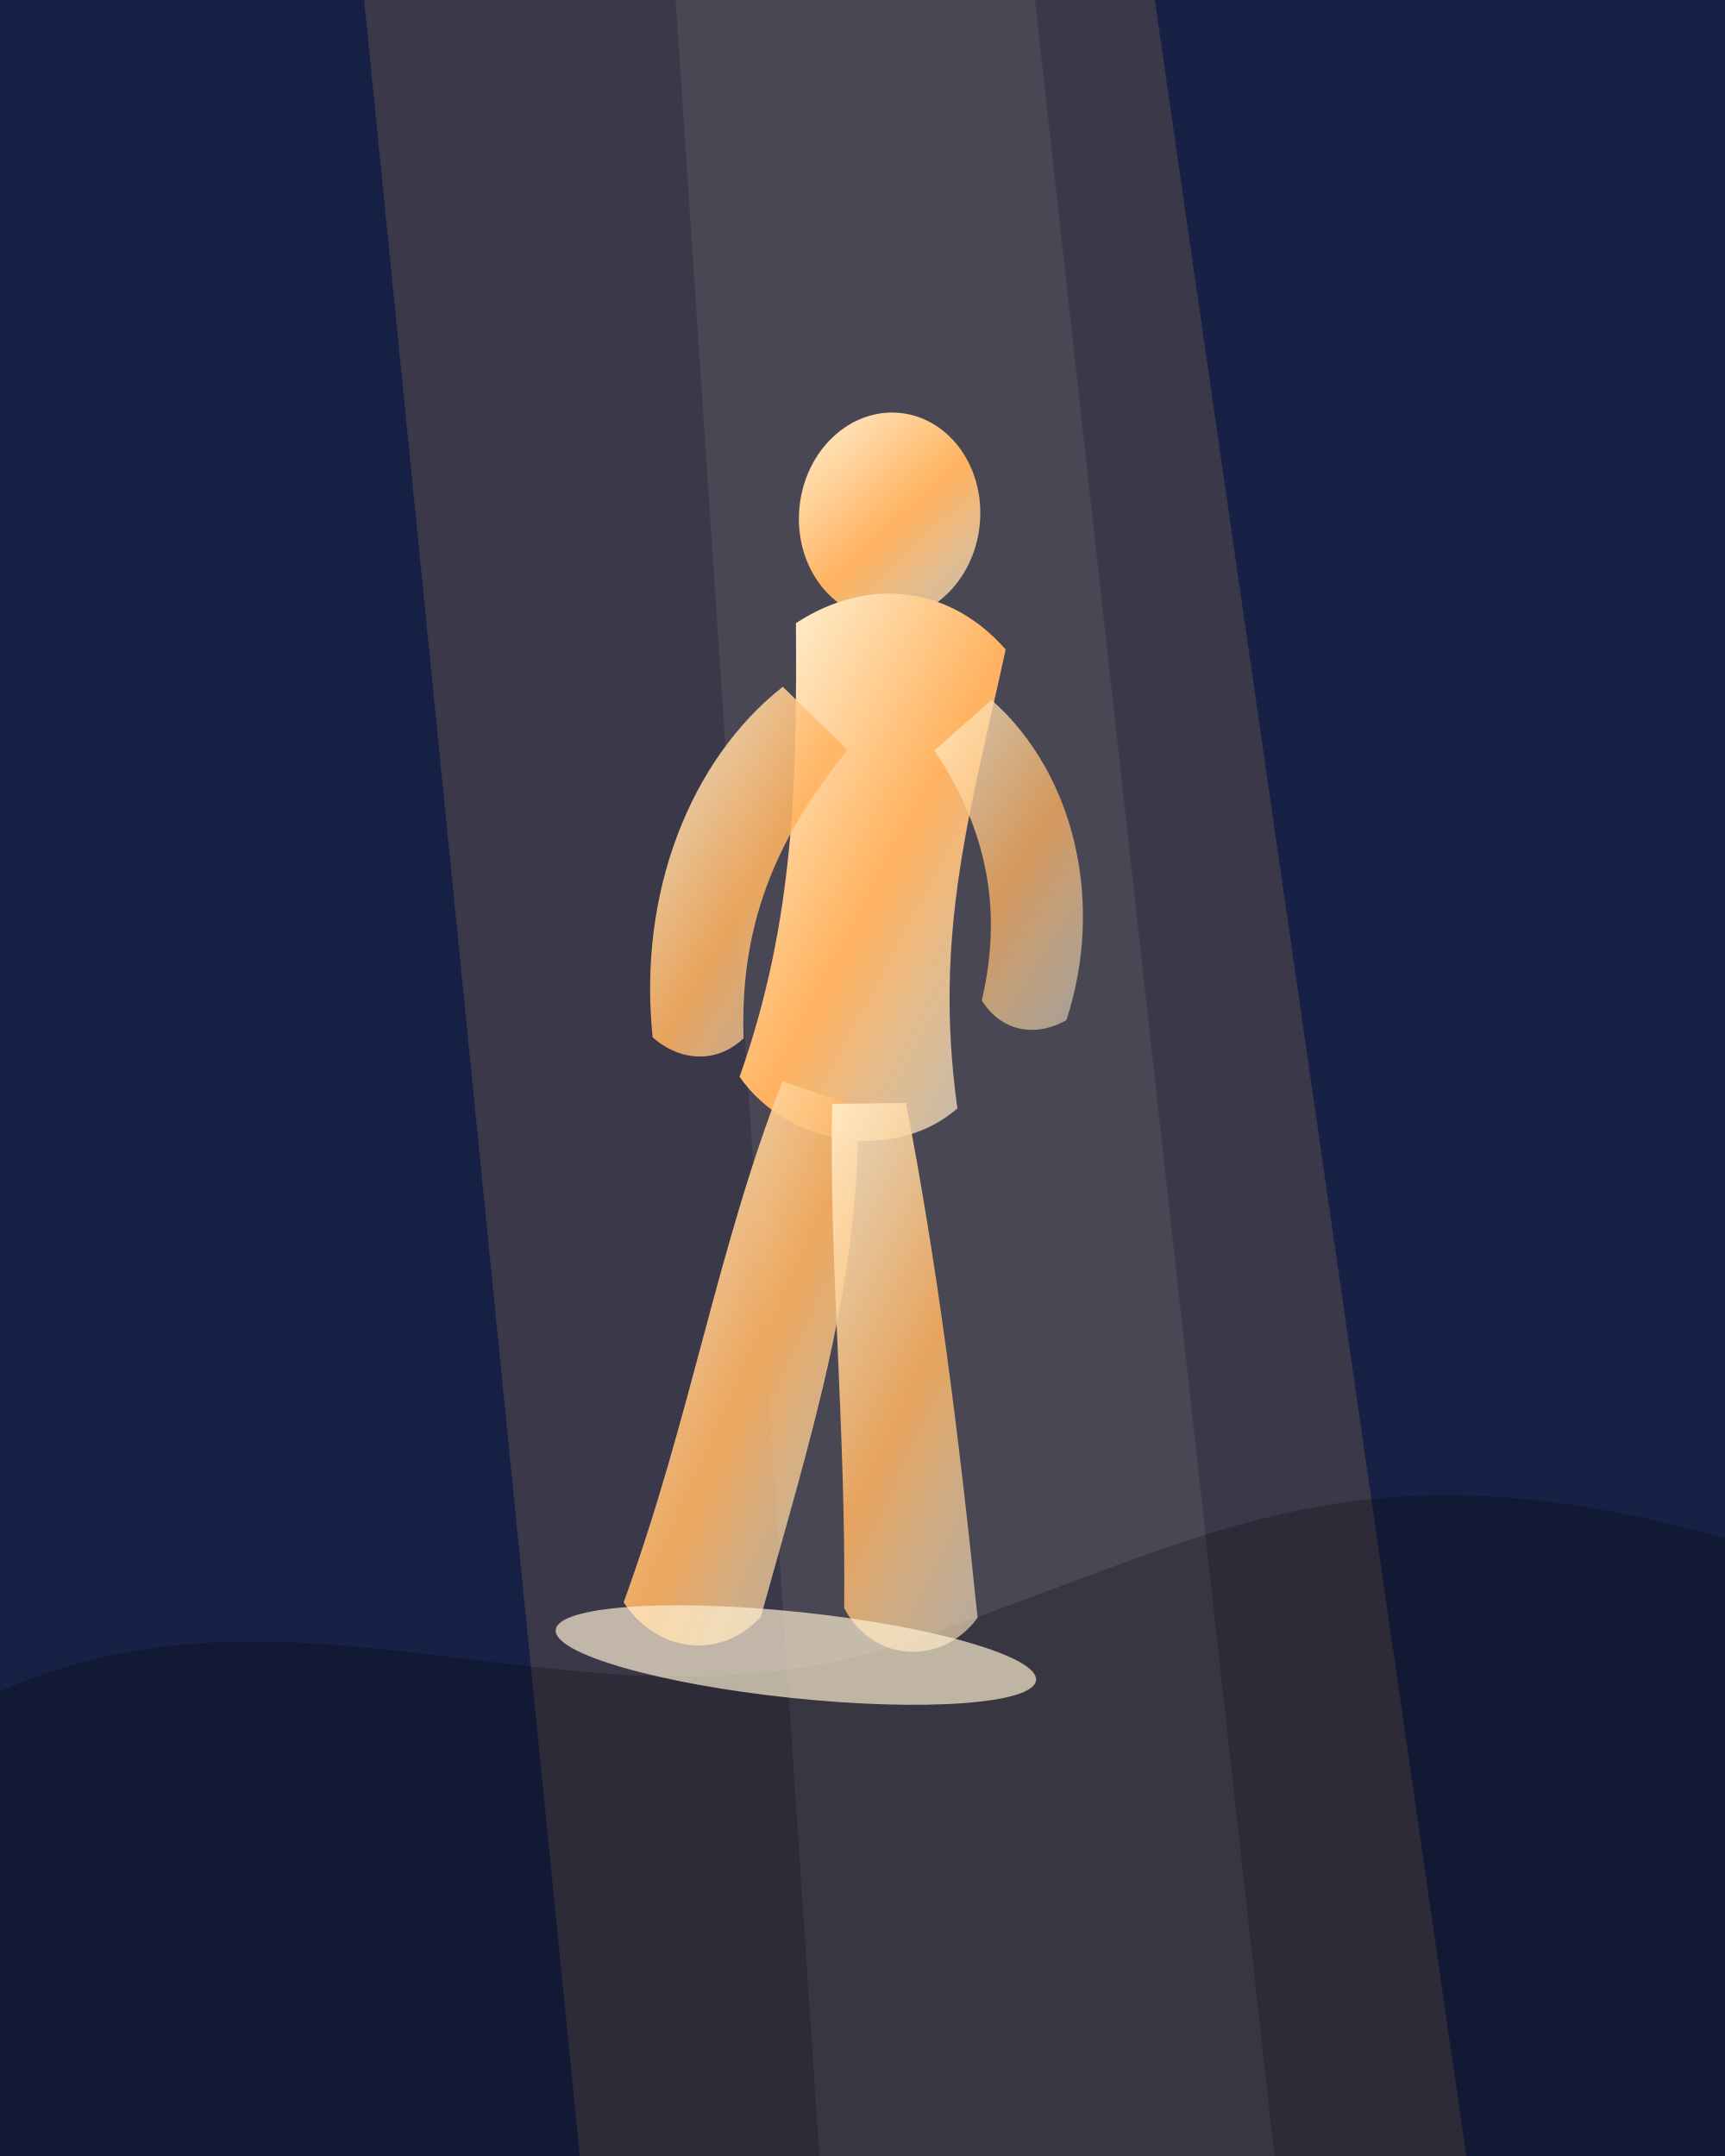
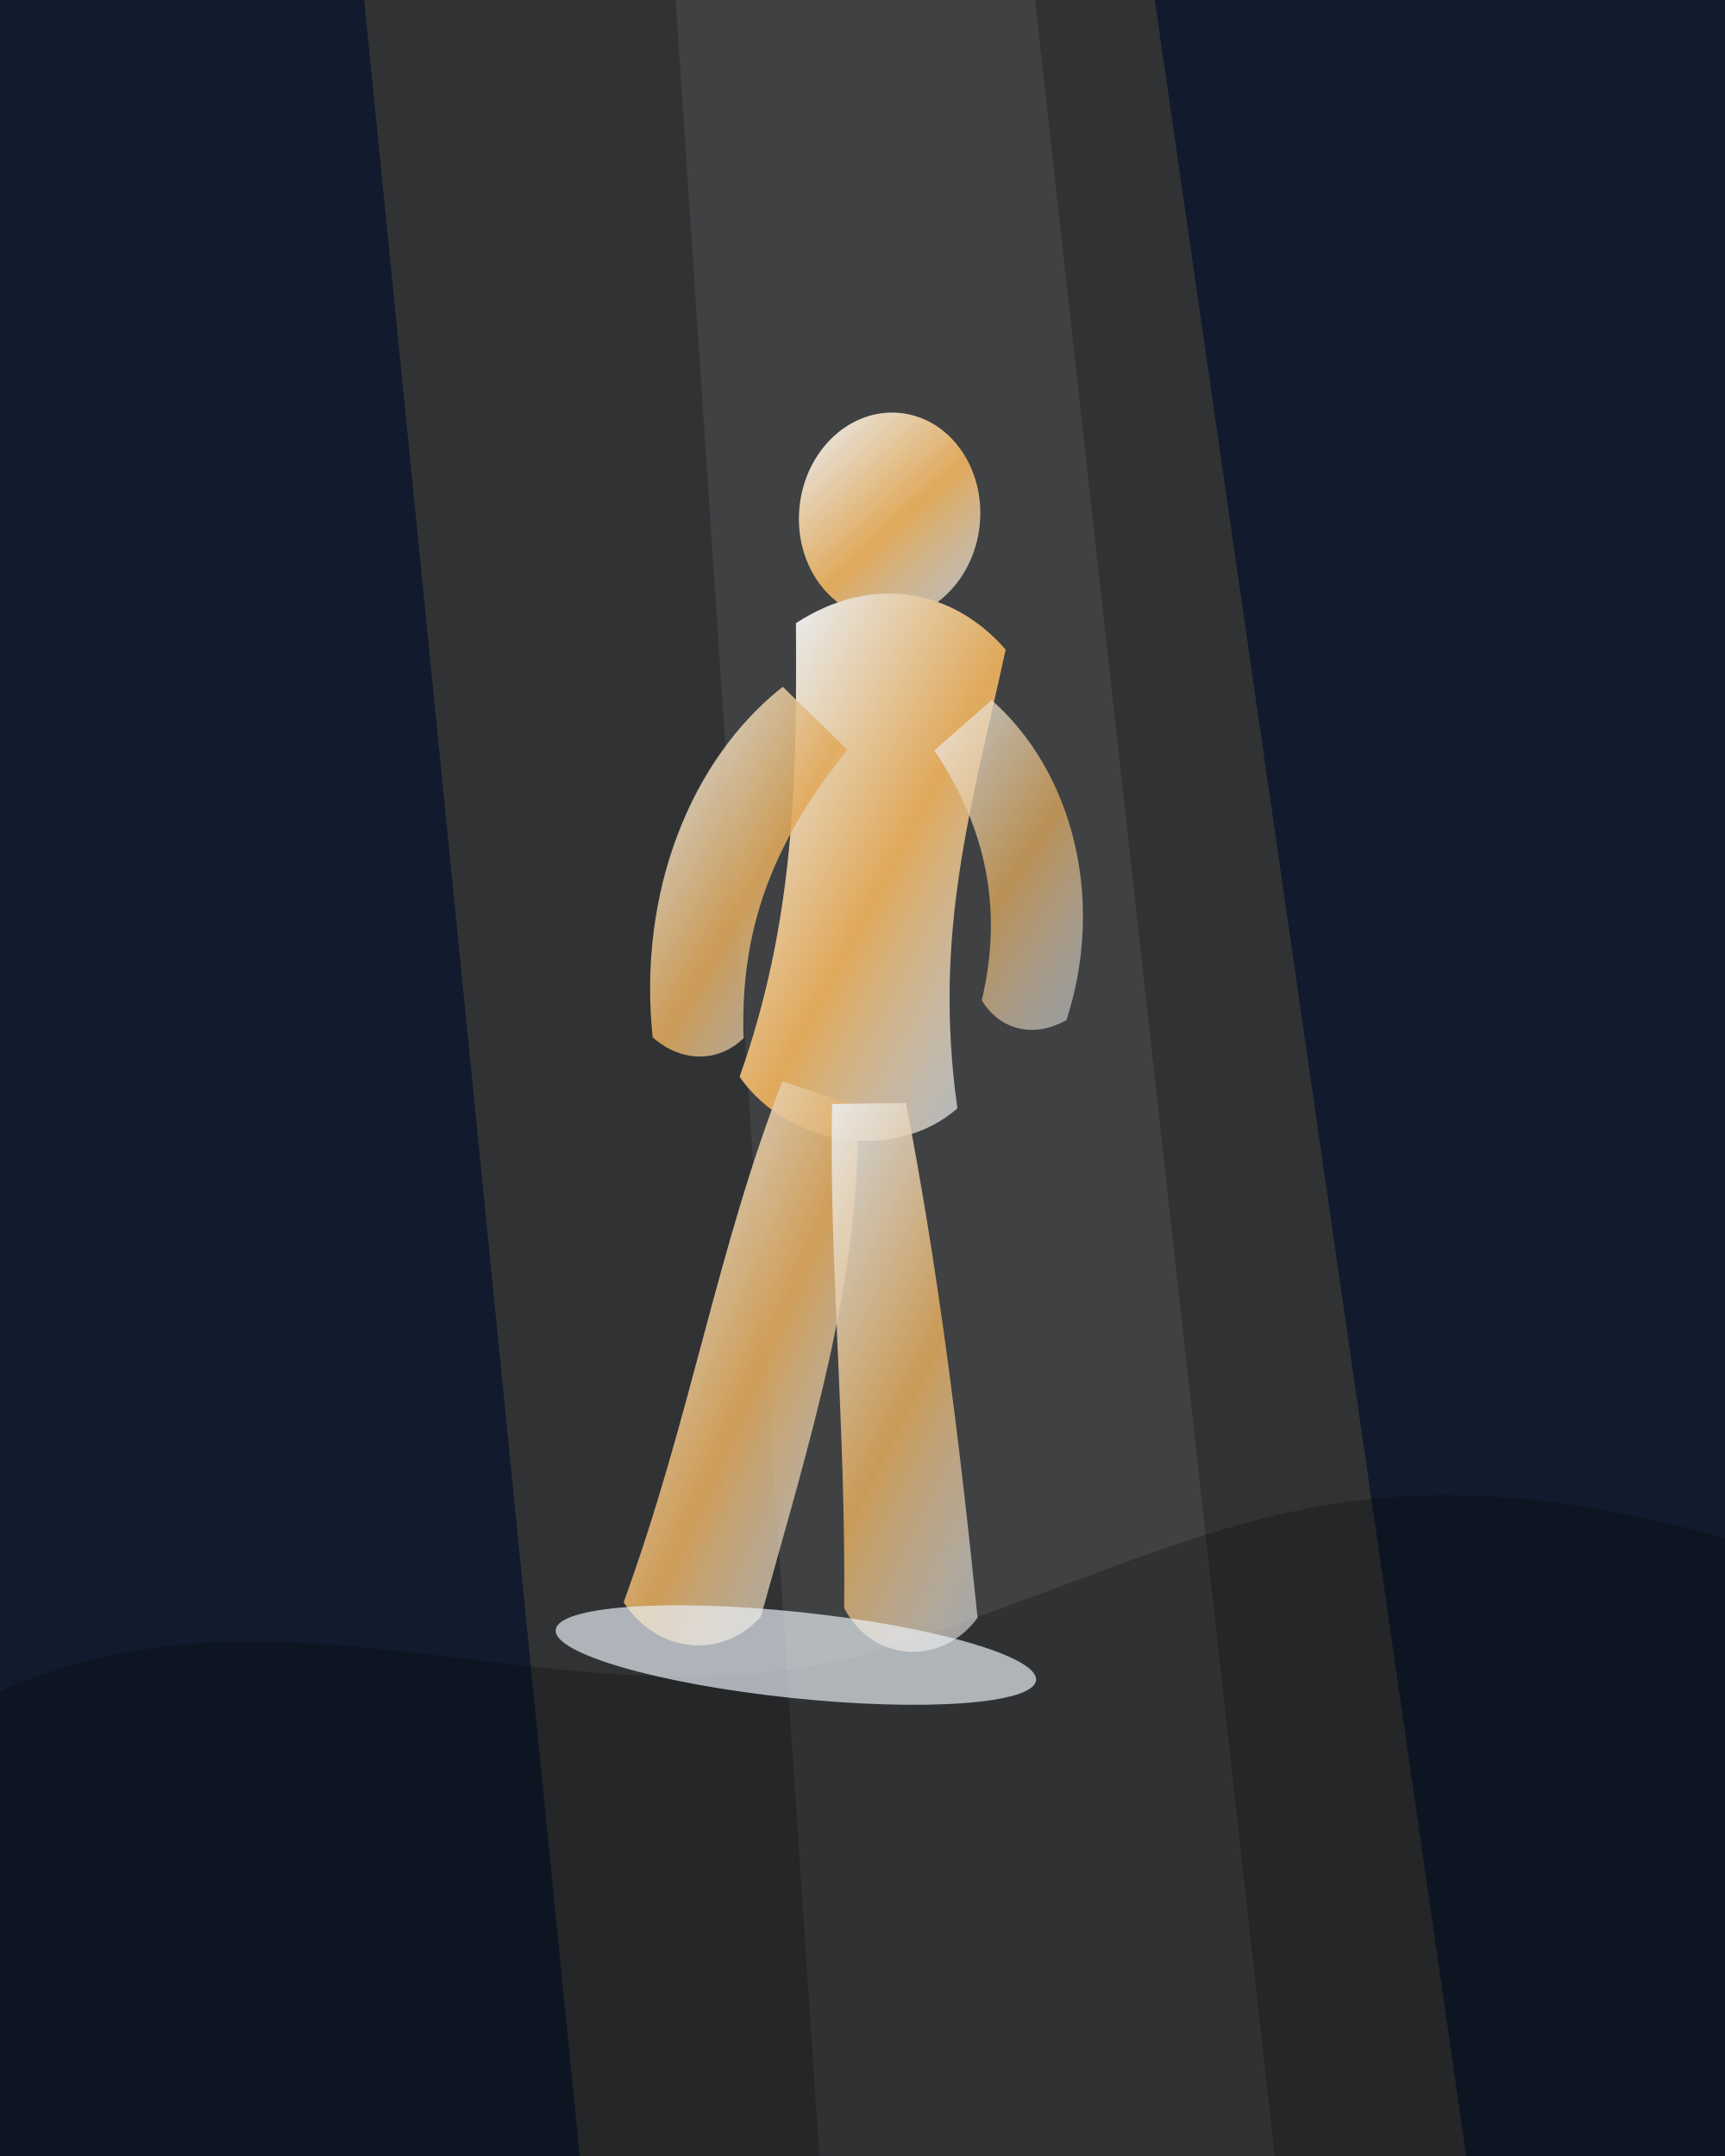
<svg xmlns="http://www.w3.org/2000/svg" viewBox="0 0 720 900" role="img" aria-labelledby="title desc">
  <defs>
    <radialGradient id="halo" cx="50%" cy="28%" r="45%">
-       <stop offset="0" stop-color="#ffb25f" stop-opacity=".82" />
-       <stop offset=".36" stop-color="#ffb25f" stop-opacity=".22" />
-       <stop offset="1" stop-color="#0b1028" stop-opacity="0" />
+       <stop offset="0" stop-color="#E0A95B" stop-opacity=".82" />
+       <stop offset=".36" stop-color="#E0A95B" stop-opacity=".22" />
+       <stop offset="1" stop-color="#0B1220" stop-opacity="0" />
    </radialGradient>
    <linearGradient id="figure" x1="0" y1="0" x2="1" y2="1">
-       <stop offset="0" stop-color="#fff0d1" />
-       <stop offset=".54" stop-color="#ffb25f" />
-       <stop offset="1" stop-color="#fff0d1" stop-opacity=".68" />
+       <stop offset="0" stop-color="#EAF0F7" />
+       <stop offset=".54" stop-color="#E0A95B" />
+       <stop offset="1" stop-color="#EAF0F7" stop-opacity=".68" />
    </linearGradient>
    <filter id="soft">
      <feGaussianBlur stdDeviation="14" />
    </filter>
  </defs>
-   <rect width="720" height="900" fill="#0b1028" />
-   <rect width="720" height="900" fill="#293c77" opacity=".38" />
-   <path d="M152 0 L482 0 L612 900 L242 900 Z" fill="#ffb25f" opacity=".16" />
-   <path d="M282 0 L432 0 L532 900 L342 900 Z" fill="#fff0d1" opacity=".08" />
+   <rect width="720" height="900" fill="#0B1220" />
+   <rect width="720" height="900" fill="#1B2942" opacity=".38" />
+   <path d="M152 0 L482 0 L612 900 L242 900 Z" fill="#E0A95B" opacity=".16" />
+   <path d="M282 0 L432 0 L532 900 L342 900 Z" fill="#EAF0F7" opacity=".08" />
  <path d="M0 706 C126 650 246 730 376 686 C504 644 560 598 720 642 L720 900 L0 900 Z" fill="#000" opacity=".24" />
  <g transform="translate(242 176) rotate(6 120 260) scale(0.9)">
    <ellipse cx="118" cy="44" rx="42" ry="48" fill="url(#figure)" />
    <path d="M80 98 C112 72 150 74 178 100 C170 174 158 234 178 314 C152 342 102 340 76 310 C94 235 88 170 80 98Z" fill="url(#figure)" />
    <path d="M77 128 C38 166 20 230 34 296 C48 306 65 305 76 292 C68 236 84 194 110 154Z" fill="url(#figure)" opacity=".88" />
    <path d="M174 124 C216 154 236 212 224 268 C210 278 194 276 184 263 C190 216 175 180 150 150Z" fill="url(#figure)" opacity=".76" />
    <path d="M96 310 C74 390 70 470 48 558 C66 580 96 580 112 558 C126 474 142 398 132 318Z" fill="url(#figure)" opacity=".9" />
    <path d="M154 314 C176 386 194 462 212 548 C198 572 166 574 150 550 C142 466 126 390 120 318Z" fill="url(#figure)" opacity=".86" />
-     <ellipse cx="130" cy="574" rx="112" ry="20" fill="#fff0d1" opacity=".68" />
+     <ellipse cx="130" cy="574" rx="112" ry="20" fill="#EAF0F7" opacity=".68" />
  </g>
</svg>
